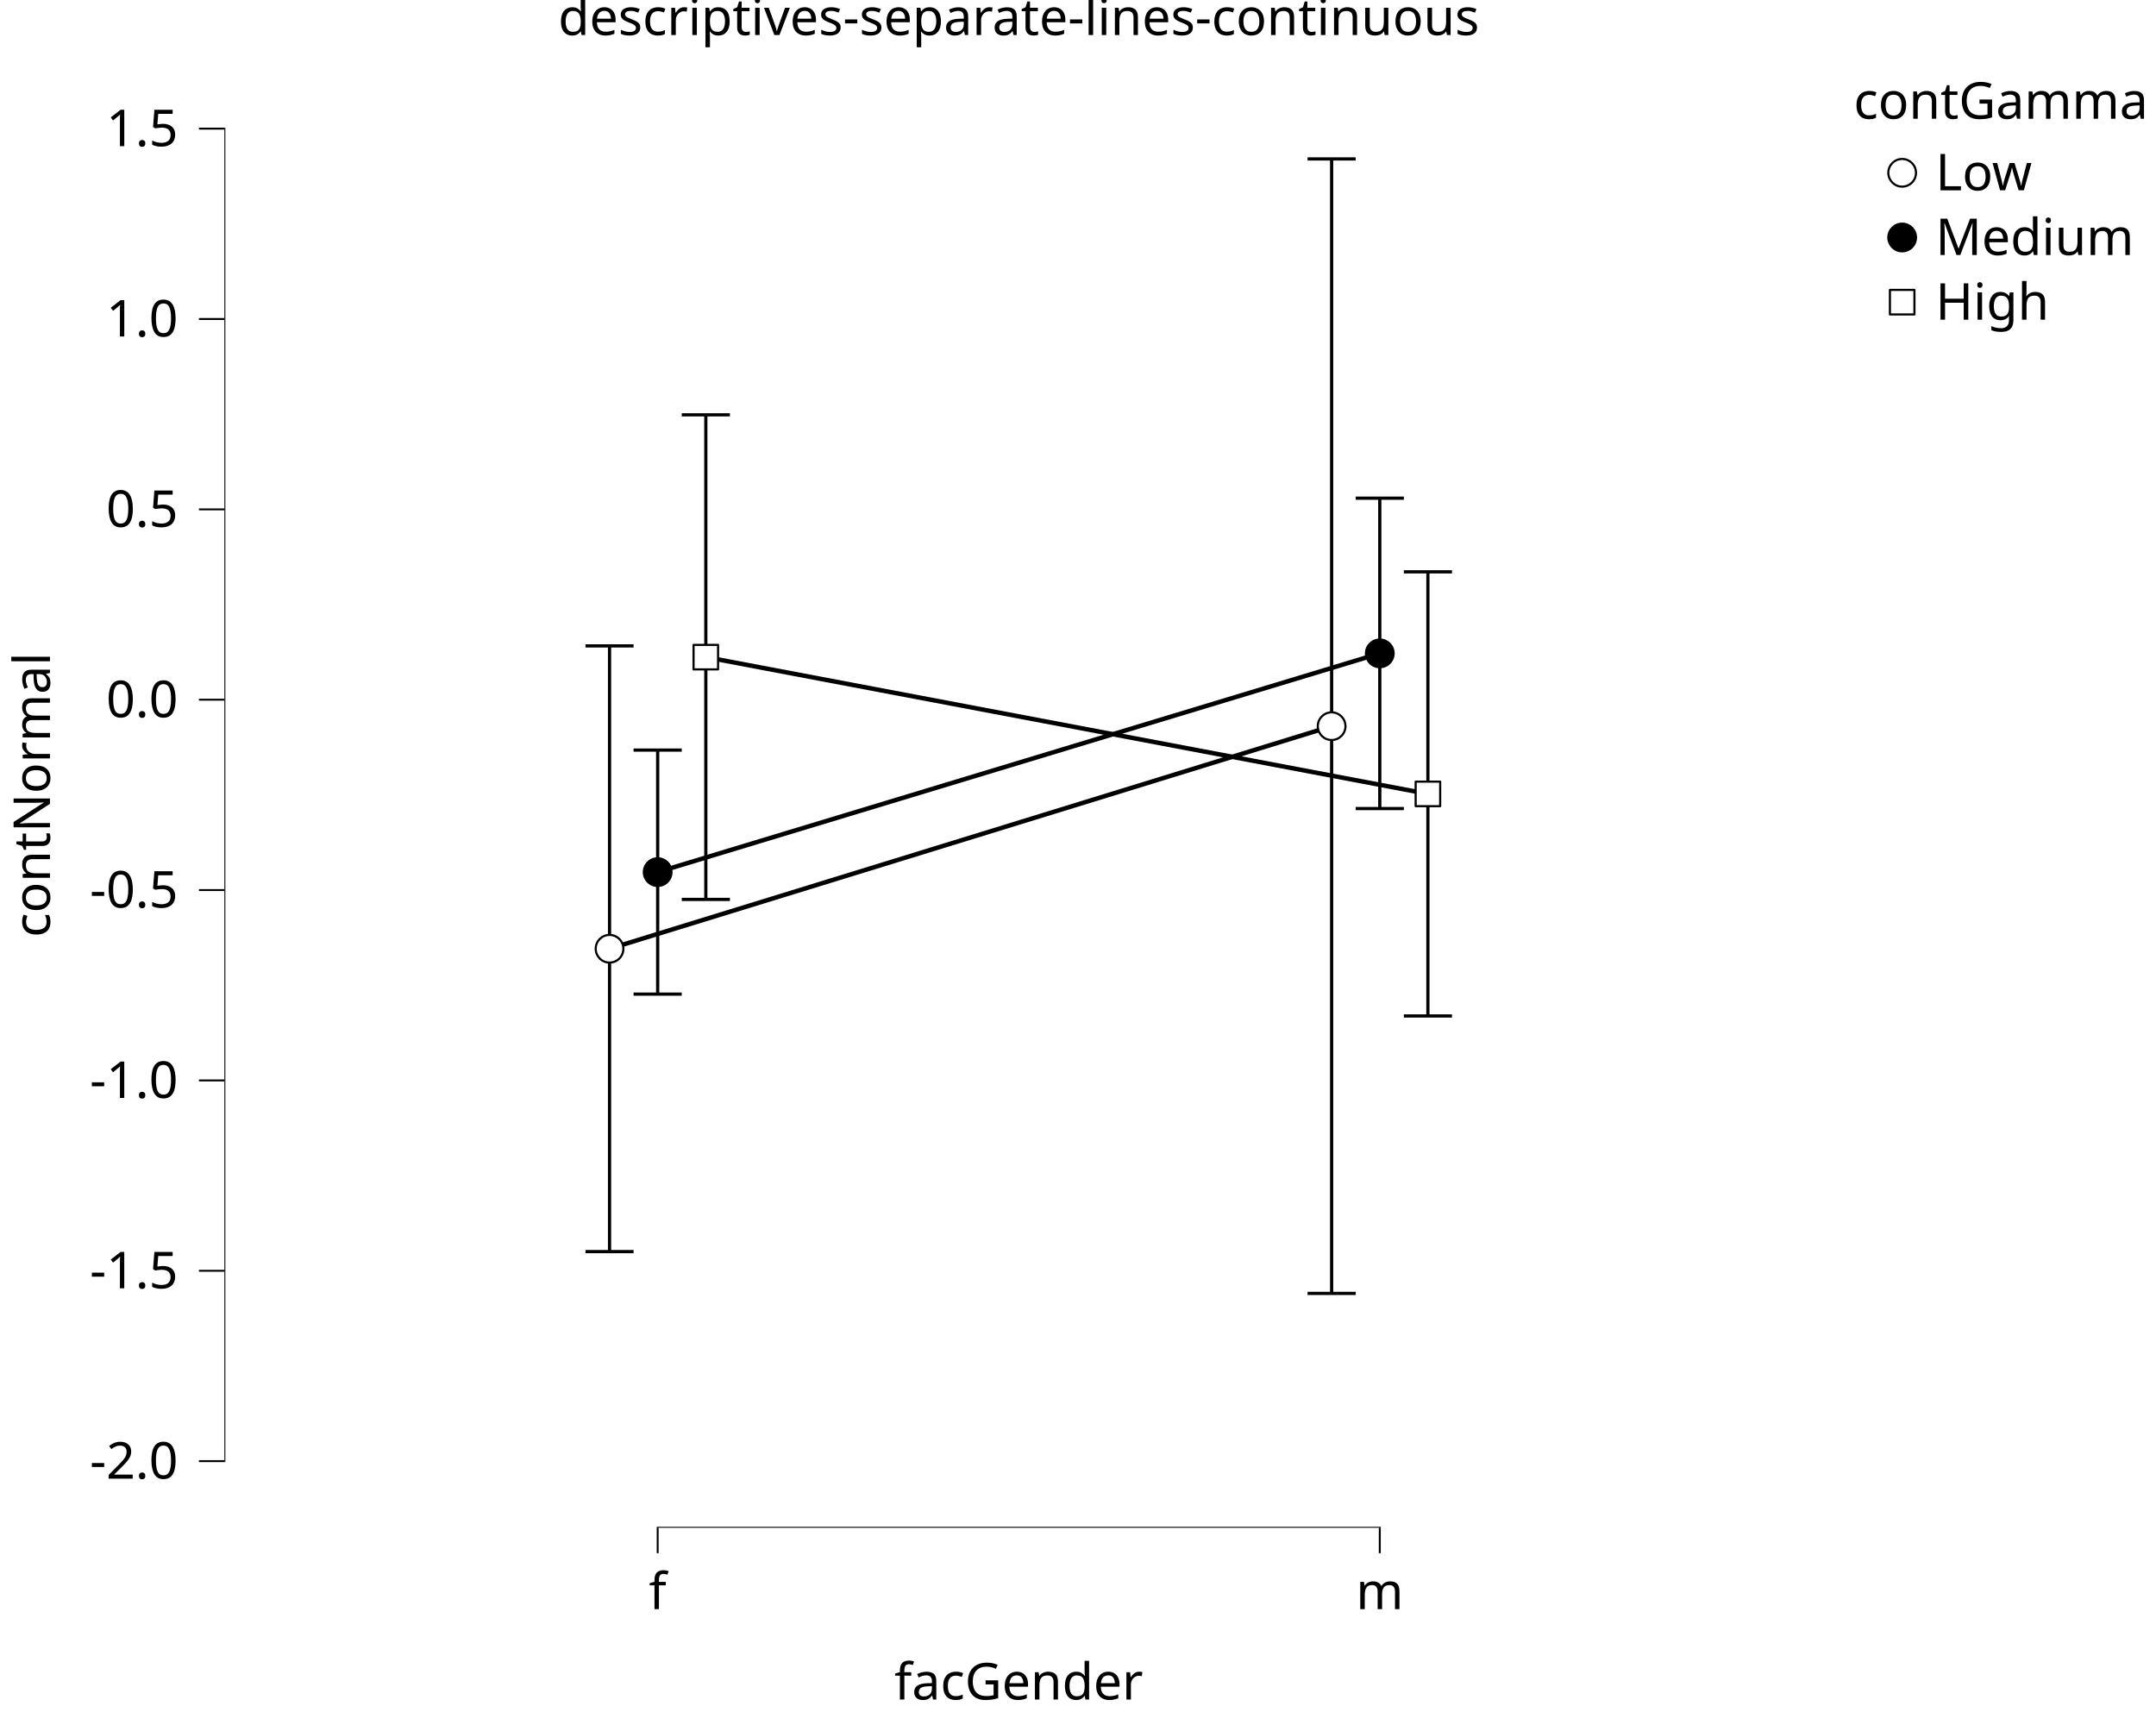
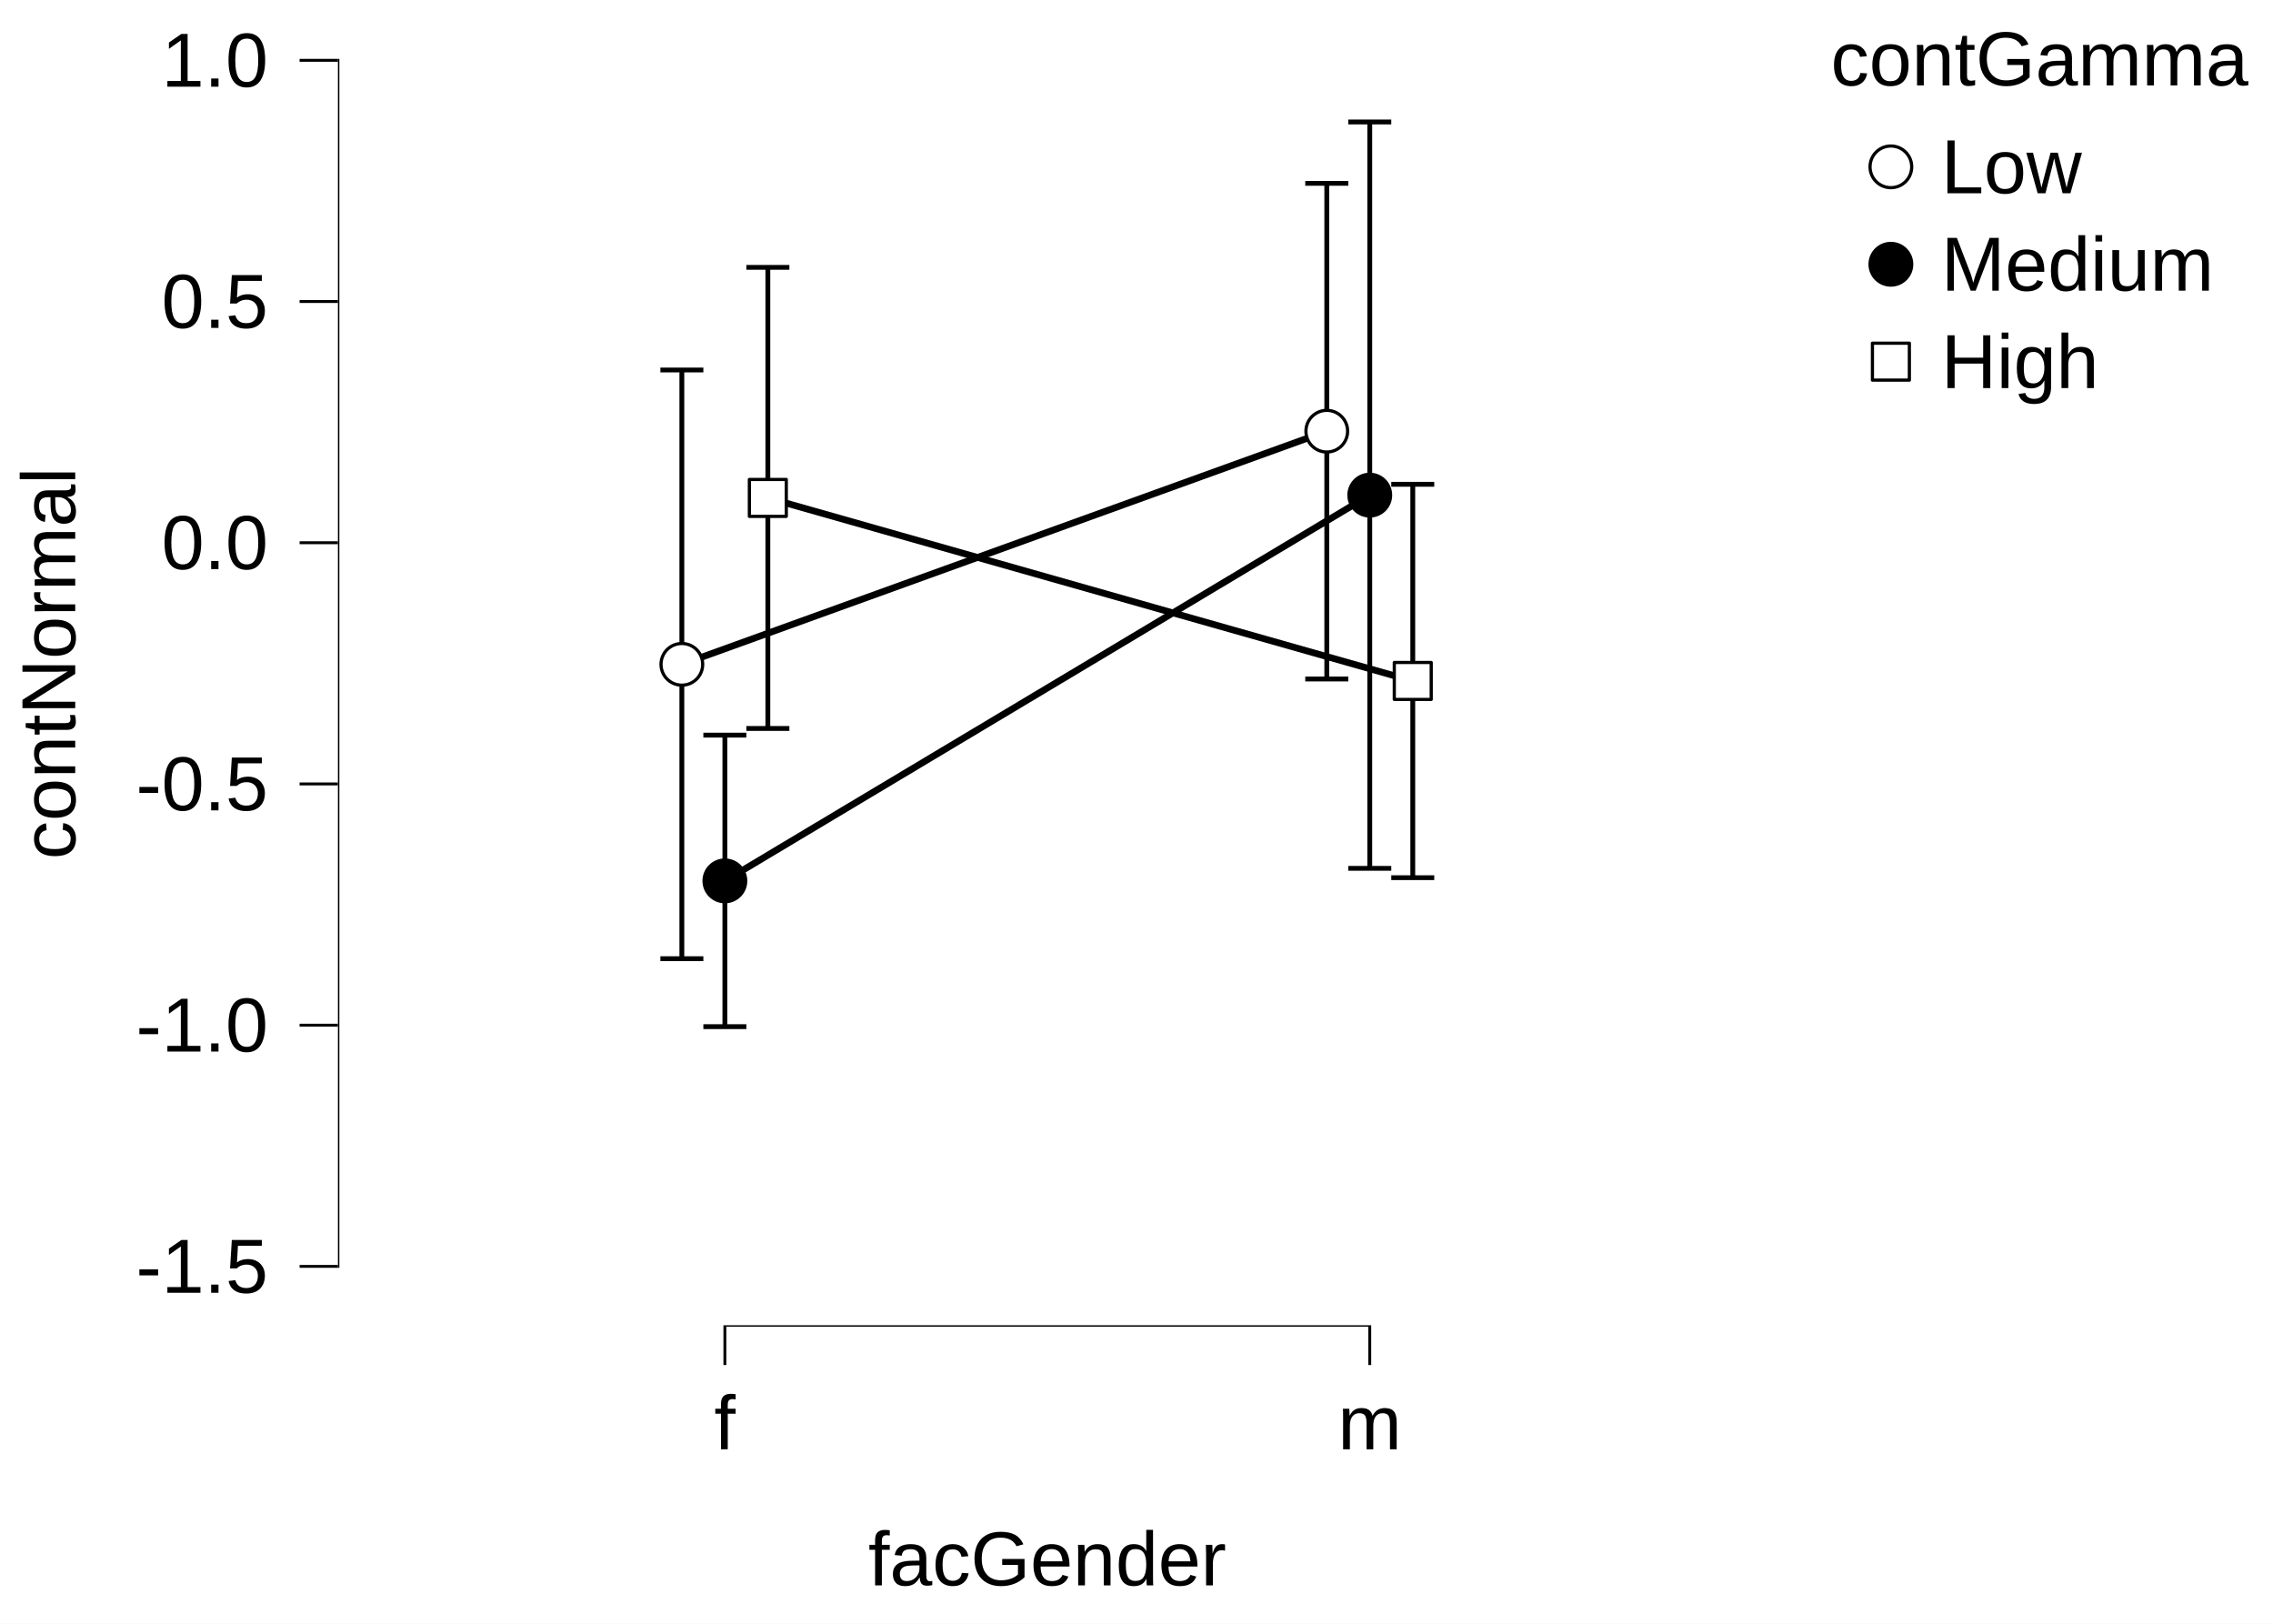
- <svg xmlns="http://www.w3.org/2000/svg" class="svglite" data-engine-version="2.0" width="720.00pt" height="576.00pt" viewBox="0 0 720.00 576.00">
-   <defs>
-     <style type="text/css">
+ <svg xmlns="http://www.w3.org/2000/svg" width="504.00pt" height="360.00pt" viewBox="0 0 504.00 360.00">
+   <g class="svglite">
+     <defs>
+       <style type="text/css">
    .svglite line, .svglite polyline, .svglite polygon, .svglite path, .svglite rect, .svglite circle {
      fill: none;
      stroke: #000000;
      stroke-linecap: round;
      stroke-linejoin: round;
      stroke-miterlimit: 10.00;
    }
+     .svglite text {
+       white-space: pre;
+     }
+     .svglite g.glyphgroup path {
+       fill: inherit;
+       stroke: none;
+     }
  </style>
-   </defs>
-   <rect width="100%" height="100%" style="stroke: none; fill: #FFFFFF;" />
-   <defs>
-     <clipPath id="cpMC4wMHw3MjAuMDB8MC4wMHw1NzYuMDA=">
-       <rect x="0.00" y="0.00" width="720.00" height="576.00" />
-     </clipPath>
-   </defs>
-   <g clip-path="url(#cpMC4wMHw3MjAuMDB8MC4wMHw1NzYuMDA=)">
-     <rect x="0.00" y="0.00" width="720.00" height="576.00" style="stroke-width: 10.67; stroke: none;" />
-   </g>
-   <defs>
-     <clipPath id="cpNzQuOTR8NjA1LjQ3fDIwLjcxfDUxMC4xNA==">
-       <rect x="74.94" y="20.71" width="530.52" height="489.43" />
-     </clipPath>
-   </defs>
-   <g clip-path="url(#cpNzQuOTR8NjA1LjQ3fDIwLjcxfDUxMC4xNA==)">
-     <rect x="74.94" y="20.71" width="530.52" height="489.43" style="stroke-width: 10.67; stroke: none;" />
-     <polyline points="195.52,215.67 211.59,215.67 " style="stroke-width: 1.07; stroke-linecap: butt;" />
-     <polyline points="203.56,215.67 203.56,417.93 " style="stroke-width: 1.07; stroke-linecap: butt;" />
-     <polyline points="195.52,417.93 211.59,417.93 " style="stroke-width: 1.07; stroke-linecap: butt;" />
-     <polyline points="211.59,250.47 227.67,250.47 " style="stroke-width: 1.07; stroke-linecap: butt;" />
-     <polyline points="219.63,250.47 219.63,331.95 " style="stroke-width: 1.07; stroke-linecap: butt;" />
-     <polyline points="211.59,331.95 227.67,331.95 " style="stroke-width: 1.07; stroke-linecap: butt;" />
-     <polyline points="227.67,138.52 243.75,138.52 " style="stroke-width: 1.07; stroke-linecap: butt;" />
-     <polyline points="235.71,138.52 235.71,300.33 " style="stroke-width: 1.07; stroke-linecap: butt;" />
-     <polyline points="227.67,300.33 243.75,300.33 " style="stroke-width: 1.07; stroke-linecap: butt;" />
-     <polyline points="436.66,53.07 452.74,53.07 " style="stroke-width: 1.07; stroke-linecap: butt;" />
-     <polyline points="444.70,53.07 444.70,431.89 " style="stroke-width: 1.07; stroke-linecap: butt;" />
-     <polyline points="436.66,431.89 452.74,431.89 " style="stroke-width: 1.07; stroke-linecap: butt;" />
-     <polyline points="452.74,166.35 468.82,166.35 " style="stroke-width: 1.07; stroke-linecap: butt;" />
-     <polyline points="460.78,166.35 460.78,269.99 " style="stroke-width: 1.07; stroke-linecap: butt;" />
-     <polyline points="452.74,269.99 468.82,269.99 " style="stroke-width: 1.07; stroke-linecap: butt;" />
-     <polyline points="468.82,190.94 484.89,190.94 " style="stroke-width: 1.07; stroke-linecap: butt;" />
-     <polyline points="476.85,190.94 476.85,339.24 " style="stroke-width: 1.07; stroke-linecap: butt;" />
-     <polyline points="468.82,339.24 484.89,339.24 " style="stroke-width: 1.07; stroke-linecap: butt;" />
-     <polyline points="203.56,316.80 444.70,242.48 " style="stroke-width: 1.49; stroke-linecap: butt;" />
-     <polyline points="219.63,291.21 460.78,218.17 " style="stroke-width: 1.49; stroke-linecap: butt;" />
-     <polyline points="235.71,219.42 476.85,265.09 " style="stroke-width: 1.49; stroke-linecap: butt;" />
-     <circle cx="203.56" cy="316.80" r="4.62" style="stroke-width: 0.71; fill: #FFFFFF;" />
-     <circle cx="219.63" cy="291.21" r="4.62" style="stroke-width: 0.71; fill: #000000;" />
-     <rect x="231.61" y="215.33" width="8.19" height="8.19" style="stroke-width: 0.71; fill: #FFFFFF;" />
-     <circle cx="444.70" cy="242.48" r="4.62" style="stroke-width: 0.71; fill: #FFFFFF;" />
-     <circle cx="460.78" cy="218.17" r="4.62" style="stroke-width: 0.71; fill: #000000;" />
-     <rect x="472.76" y="261.00" width="8.19" height="8.19" style="stroke-width: 0.71; fill: #FFFFFF;" />
-     <line x1="219.31" y1="510.14" x2="461.10" y2="510.14" style="stroke-width: 0.64; stroke-linecap: butt;" />
-     <line x1="74.94" y1="488.21" x2="74.94" y2="42.64" style="stroke-width: 0.64; stroke-linecap: butt;" />
-     <rect x="74.94" y="20.71" width="530.52" height="489.43" style="stroke-width: 0.00; stroke: none;" />
-   </g>
-   <g clip-path="url(#cpMC4wMHw3MjAuMDB8MC4wMHw1NzYuMDA=)">
-     <polyline points="74.94,510.14 74.94,20.71 " style="stroke-width: 0.00; stroke: none; stroke-linecap: butt;" />
-     <text x="59.47" y="493.74" text-anchor="end" style="font-size: 17.00px; font-family: sans;" textLength="29.29px" lengthAdjust="spacingAndGlyphs">-2.0</text>
-     <text x="59.47" y="430.18" text-anchor="end" style="font-size: 17.00px; font-family: sans;" textLength="29.29px" lengthAdjust="spacingAndGlyphs">-1.5</text>
-     <text x="59.47" y="366.62" text-anchor="end" style="font-size: 17.00px; font-family: sans;" textLength="29.29px" lengthAdjust="spacingAndGlyphs">-1.0</text>
-     <text x="59.47" y="303.05" text-anchor="end" style="font-size: 17.00px; font-family: sans;" textLength="29.29px" lengthAdjust="spacingAndGlyphs">-0.5</text>
-     <text x="59.47" y="239.49" text-anchor="end" style="font-size: 17.00px; font-family: sans;" textLength="23.63px" lengthAdjust="spacingAndGlyphs">0.0</text>
-     <text x="59.47" y="175.93" text-anchor="end" style="font-size: 17.00px; font-family: sans;" textLength="23.63px" lengthAdjust="spacingAndGlyphs">0.5</text>
-     <text x="59.47" y="112.37" text-anchor="end" style="font-size: 17.00px; font-family: sans;" textLength="23.63px" lengthAdjust="spacingAndGlyphs">1.0</text>
-     <text x="59.47" y="48.80" text-anchor="end" style="font-size: 17.00px; font-family: sans;" textLength="23.63px" lengthAdjust="spacingAndGlyphs">1.5</text>
-     <polyline points="66.44,487.89 74.94,487.89 " style="stroke-width: 0.64; stroke-linecap: butt;" />
-     <polyline points="66.44,424.33 74.94,424.33 " style="stroke-width: 0.64; stroke-linecap: butt;" />
-     <polyline points="66.44,360.77 74.94,360.77 " style="stroke-width: 0.64; stroke-linecap: butt;" />
-     <polyline points="66.44,297.21 74.94,297.21 " style="stroke-width: 0.64; stroke-linecap: butt;" />
-     <polyline points="66.44,233.64 74.94,233.64 " style="stroke-width: 0.64; stroke-linecap: butt;" />
-     <polyline points="66.44,170.08 74.94,170.08 " style="stroke-width: 0.64; stroke-linecap: butt;" />
-     <polyline points="66.44,106.52 74.94,106.52 " style="stroke-width: 0.64; stroke-linecap: butt;" />
-     <polyline points="66.44,42.95 74.94,42.95 " style="stroke-width: 0.64; stroke-linecap: butt;" />
-     <polyline points="74.94,510.14 605.47,510.14 " style="stroke-width: 0.00; stroke: none; stroke-linecap: butt;" />
-     <polyline points="219.63,518.64 219.63,510.14 " style="stroke-width: 0.64; stroke-linecap: butt;" />
-     <polyline points="460.78,518.64 460.78,510.14 " style="stroke-width: 0.64; stroke-linecap: butt;" />
-     <text x="219.63" y="537.32" text-anchor="middle" style="font-size: 17.00px; font-family: sans;" textLength="4.72px" lengthAdjust="spacingAndGlyphs">f</text>
-     <text x="460.78" y="537.32" text-anchor="middle" style="font-size: 17.00px; font-family: sans;" textLength="14.17px" lengthAdjust="spacingAndGlyphs">m</text>
-     <text x="340.21" y="567.49" text-anchor="middle" style="font-size: 17.00px; font-family: sans;" textLength="79.40px" lengthAdjust="spacingAndGlyphs">facGender</text>
-     <text transform="translate(16.68,265.42) rotate(-90)" text-anchor="middle" style="font-size: 17.00px; font-family: sans;" textLength="86.93px" lengthAdjust="spacingAndGlyphs">contNormal</text>
-     <rect x="616.43" y="20.71" width="103.57" height="96.47" style="stroke-width: 0.75; stroke: none;" />
-     <rect x="616.43" y="20.71" width="103.57" height="96.47" style="stroke-width: 10.67; stroke: none;" />
-     <text x="668.21" y="39.65" text-anchor="middle" style="font-size: 17.00px; font-family: sans;" textLength="92.62px" lengthAdjust="spacingAndGlyphs">contGamma</text>
-     <rect x="629.57" y="46.90" width="11.34" height="21.60" style="stroke-width: 10.67; stroke: none;" />
-     <circle cx="635.23" cy="57.70" r="4.62" style="stroke-width: 0.71; fill: #FFFFFF;" />
-     <rect x="629.57" y="68.50" width="11.34" height="21.60" style="stroke-width: 10.67; stroke: none;" />
-     <circle cx="635.23" cy="79.30" r="4.62" style="stroke-width: 0.71; fill: #000000;" />
-     <rect x="629.57" y="90.10" width="11.34" height="21.60" style="stroke-width: 10.67; stroke: none;" />
-     <rect x="631.14" y="96.80" width="8.19" height="8.19" style="stroke-width: 0.71; fill: #FFFFFF;" />
-     <text x="646.38" y="63.55" style="font-size: 17.00px; font-family: sans;" textLength="31.19px" lengthAdjust="spacingAndGlyphs">Low</text>
-     <text x="646.38" y="85.15" style="font-size: 17.00px; font-family: sans;" textLength="60.48px" lengthAdjust="spacingAndGlyphs">Medium</text>
-     <text x="646.38" y="106.75" style="font-size: 17.00px; font-family: sans;" textLength="34.97px" lengthAdjust="spacingAndGlyphs">High</text>
-     <text x="340.21" y="11.70" text-anchor="middle" style="font-size: 17.00px; font-family: sans;" textLength="290.14px" lengthAdjust="spacingAndGlyphs">descriptives-separate-lines-continuous</text>
+     </defs>
+     <rect width="100%" height="100%" style="stroke: none; fill: #FFFFFF;" />
+     <defs>
+       <clipPath id="cpMC4wMHw1MDQuMDB8MC4wMHwzNjAuMDA=">
+         <rect x="0.00" y="0.00" width="504.00" height="360.00" />
+       </clipPath>
+     </defs>
+     <g clip-path="url(#cpMC4wMHw1MDQuMDB8MC4wMHwzNjAuMDA=)">
+       <rect x="-0" y="0.00" width="504.00" height="360.00" style="stroke-width: 10.67; stroke: none;" />
+     </g>
+     <defs>
+       <clipPath id="cpNzQuOTN8Mzg5LjUyfDAuMDB8Mjk0LjE0">
+         <rect x="74.93" y="0.00" width="314.59" height="294.14" />
+       </clipPath>
+     </defs>
+     <g clip-path="url(#cpNzQuOTN8Mzg5LjUyfDAuMDB8Mjk0LjE0)">
+       <rect x="74.93" y="0.00" width="314.59" height="294.14" style="stroke-width: 10.67; stroke: none;" />
+       <polyline points="146.43,82.03 155.96,82.03 " style="stroke-width: 1.07; stroke-linecap: butt;" />
+       <polyline points="151.19,82.03 151.19,212.55 " style="stroke-width: 1.07; stroke-linecap: butt;" />
+       <polyline points="146.43,212.55 155.96,212.55 " style="stroke-width: 1.07; stroke-linecap: butt;" />
+       <polyline points="155.96,162.99 165.49,162.99 " style="stroke-width: 1.07; stroke-linecap: butt;" />
+       <polyline points="160.73,162.99 160.73,227.62 " style="stroke-width: 1.07; stroke-linecap: butt;" />
+       <polyline points="155.96,227.62 165.49,227.62 " style="stroke-width: 1.07; stroke-linecap: butt;" />
+       <polyline points="165.49,59.28 175.03,59.28 " style="stroke-width: 1.07; stroke-linecap: butt;" />
+       <polyline points="170.26,59.28 170.26,161.51 " style="stroke-width: 1.07; stroke-linecap: butt;" />
+       <polyline points="165.49,161.51 175.03,161.51 " style="stroke-width: 1.07; stroke-linecap: butt;" />
+       <polyline points="289.42,40.65 298.96,40.65 " style="stroke-width: 1.07; stroke-linecap: butt;" />
+       <polyline points="294.19,40.65 294.19,150.54 " style="stroke-width: 1.07; stroke-linecap: butt;" />
+       <polyline points="289.42,150.54 298.96,150.54 " style="stroke-width: 1.07; stroke-linecap: butt;" />
+       <polyline points="298.96,27.04 308.49,27.04 " style="stroke-width: 1.07; stroke-linecap: butt;" />
+       <polyline points="303.72,27.04 303.72,192.52 " style="stroke-width: 1.07; stroke-linecap: butt;" />
+       <polyline points="298.96,192.52 308.49,192.52 " style="stroke-width: 1.07; stroke-linecap: butt;" />
+       <polyline points="308.49,107.37 318.02,107.37 " style="stroke-width: 1.07; stroke-linecap: butt;" />
+       <polyline points="313.26,107.37 313.26,194.59 " style="stroke-width: 1.07; stroke-linecap: butt;" />
+       <polyline points="308.49,194.59 318.02,194.59 " style="stroke-width: 1.07; stroke-linecap: butt;" />
+       <polyline points="151.19,147.29 294.19,95.60 " style="stroke-width: 1.49; stroke-linecap: butt;" />
+       <polyline points="160.73,195.30 303.72,109.78 " style="stroke-width: 1.49; stroke-linecap: butt;" />
+       <polyline points="170.26,110.39 313.26,150.98 " style="stroke-width: 1.49; stroke-linecap: butt;" />
+       <circle cx="151.19" cy="147.29" r="4.62" style="stroke-width: 0.71; fill: #FFFFFF;" />
+       <circle cx="160.73" cy="195.30" r="4.62" style="stroke-width: 0.71; fill: #000000;" />
+       <rect x="166.16" y="106.30" width="8.19" height="8.19" style="stroke-width: 0.71; fill: #FFFFFF;" />
+       <circle cx="294.19" cy="95.60" r="4.62" style="stroke-width: 0.71; fill: #FFFFFF;" />
+       <circle cx="303.72" cy="109.78" r="4.62" style="stroke-width: 0.71; fill: #000000;" />
+       <rect x="309.16" y="146.88" width="8.19" height="8.19" style="stroke-width: 0.71; fill: #FFFFFF;" />
+       <line x1="160.41" y1="294.14" x2="304.04" y2="294.14" style="stroke-width: 0.64; stroke-linecap: butt;" />
+       <line x1="74.93" y1="281.09" x2="74.93" y2="13.05" style="stroke-width: 0.64; stroke-linecap: butt;" />
+       <rect x="74.93" y="0.00" width="314.59" height="294.14" style="stroke-width: 0.00; stroke: none;" />
+     </g>
+     <g clip-path="url(#cpMC4wMHw1MDQuMDB8MC4wMHwzNjAuMDA=)">
+       <polyline points="74.93,294.14 74.93,0.00 " style="stroke-width: 0.00; stroke: none; stroke-linecap: butt;" />
+       <text x="59.45" y="286.62" text-anchor="end" style="font-size: 17.00px; font-family: &quot;Arimo&quot;;" textLength="29.28px" lengthAdjust="spacingAndGlyphs">-1.5</text>
+       <text x="59.45" y="233.14" text-anchor="end" style="font-size: 17.00px; font-family: &quot;Arimo&quot;;" textLength="29.28px" lengthAdjust="spacingAndGlyphs">-1.0</text>
+       <text x="59.45" y="179.66" text-anchor="end" style="font-size: 17.00px; font-family: &quot;Arimo&quot;;" textLength="29.28px" lengthAdjust="spacingAndGlyphs">-0.5</text>
+       <text x="59.45" y="126.18" text-anchor="end" style="font-size: 17.00px; font-family: &quot;Arimo&quot;;" textLength="23.62px" lengthAdjust="spacingAndGlyphs">0.0</text>
+       <text x="59.45" y="72.70" text-anchor="end" style="font-size: 17.00px; font-family: &quot;Arimo&quot;;" textLength="23.62px" lengthAdjust="spacingAndGlyphs">0.5</text>
+       <text x="59.45" y="19.22" text-anchor="end" style="font-size: 17.00px; font-family: &quot;Arimo&quot;;" textLength="23.62px" lengthAdjust="spacingAndGlyphs">1.0</text>
+       <polyline points="66.43,280.77 74.93,280.77 " style="stroke-width: 0.64; stroke-linecap: butt;" />
+       <polyline points="66.43,227.29 74.93,227.29 " style="stroke-width: 0.64; stroke-linecap: butt;" />
+       <polyline points="66.43,173.81 74.93,173.81 " style="stroke-width: 0.64; stroke-linecap: butt;" />
+       <polyline points="66.43,120.33 74.93,120.33 " style="stroke-width: 0.64; stroke-linecap: butt;" />
+       <polyline points="66.43,66.85 74.93,66.85 " style="stroke-width: 0.64; stroke-linecap: butt;" />
+       <polyline points="66.43,13.37 74.93,13.37 " style="stroke-width: 0.64; stroke-linecap: butt;" />
+       <polyline points="74.93,294.14 389.52,294.14 " style="stroke-width: 0.00; stroke: none; stroke-linecap: butt;" />
+       <polyline points="160.73,302.64 160.73,294.14 " style="stroke-width: 0.64; stroke-linecap: butt;" />
+       <polyline points="303.72,302.64 303.72,294.14 " style="stroke-width: 0.64; stroke-linecap: butt;" />
+       <text x="160.73" y="321.32" text-anchor="middle" style="font-size: 17.00px; font-family: &quot;Arimo&quot;;" textLength="4.72px" lengthAdjust="spacingAndGlyphs">f</text>
+       <text x="303.72" y="321.32" text-anchor="middle" style="font-size: 17.00px; font-family: &quot;Arimo&quot;;" textLength="14.16px" lengthAdjust="spacingAndGlyphs">m</text>
+       <text x="232.23" y="351.49" text-anchor="middle" style="font-size: 17.00px; font-family: &quot;Arimo&quot;;" textLength="79.36px" lengthAdjust="spacingAndGlyphs">facGender</text>
+       <text transform="translate(16.68,147.07) rotate(-90)" text-anchor="middle" style="font-size: 17.00px; font-family: &quot;Arimo&quot;;" textLength="86.91px" lengthAdjust="spacingAndGlyphs">contNormal</text>
+       <rect x="400.48" y="-0" width="103.52" height="96.47" style="stroke-width: 0.75; stroke: none;" />
+       <rect x="400.48" y="-0" width="103.52" height="96.47" style="stroke-width: 10.67; stroke: none;" />
+       <text x="452.24" y="18.94" text-anchor="middle" style="font-size: 17.00px; font-family: &quot;Arimo&quot;;" textLength="92.56px" lengthAdjust="spacingAndGlyphs">contGamma</text>
+       <rect x="413.60" y="26.19" width="11.34" height="21.60" style="stroke-width: 10.67; stroke: none;" />
+       <circle cx="419.27" cy="36.99" r="4.62" style="stroke-width: 0.71; fill: #FFFFFF;" />
+       <rect x="413.60" y="47.79" width="11.34" height="21.60" style="stroke-width: 10.67; stroke: none;" />
+       <circle cx="419.27" cy="58.59" r="4.62" style="stroke-width: 0.71; fill: #000000;" />
+       <rect x="413.60" y="69.39" width="11.34" height="21.60" style="stroke-width: 10.67; stroke: none;" />
+       <rect x="415.18" y="76.09" width="8.19" height="8.19" style="stroke-width: 0.71; fill: #FFFFFF;" />
+       <text x="430.42" y="42.84" style="font-size: 17.00px; font-family: &quot;Arimo&quot;;" textLength="31.19px" lengthAdjust="spacingAndGlyphs">Low</text>
+       <text x="430.42" y="64.44" style="font-size: 17.00px; font-family: &quot;Arimo&quot;;" textLength="60.45px" lengthAdjust="spacingAndGlyphs">Medium</text>
+       <text x="430.42" y="86.04" style="font-size: 17.00px; font-family: &quot;Arimo&quot;;" textLength="34.97px" lengthAdjust="spacingAndGlyphs">High</text>
+     </g>
  </g>
</svg>
